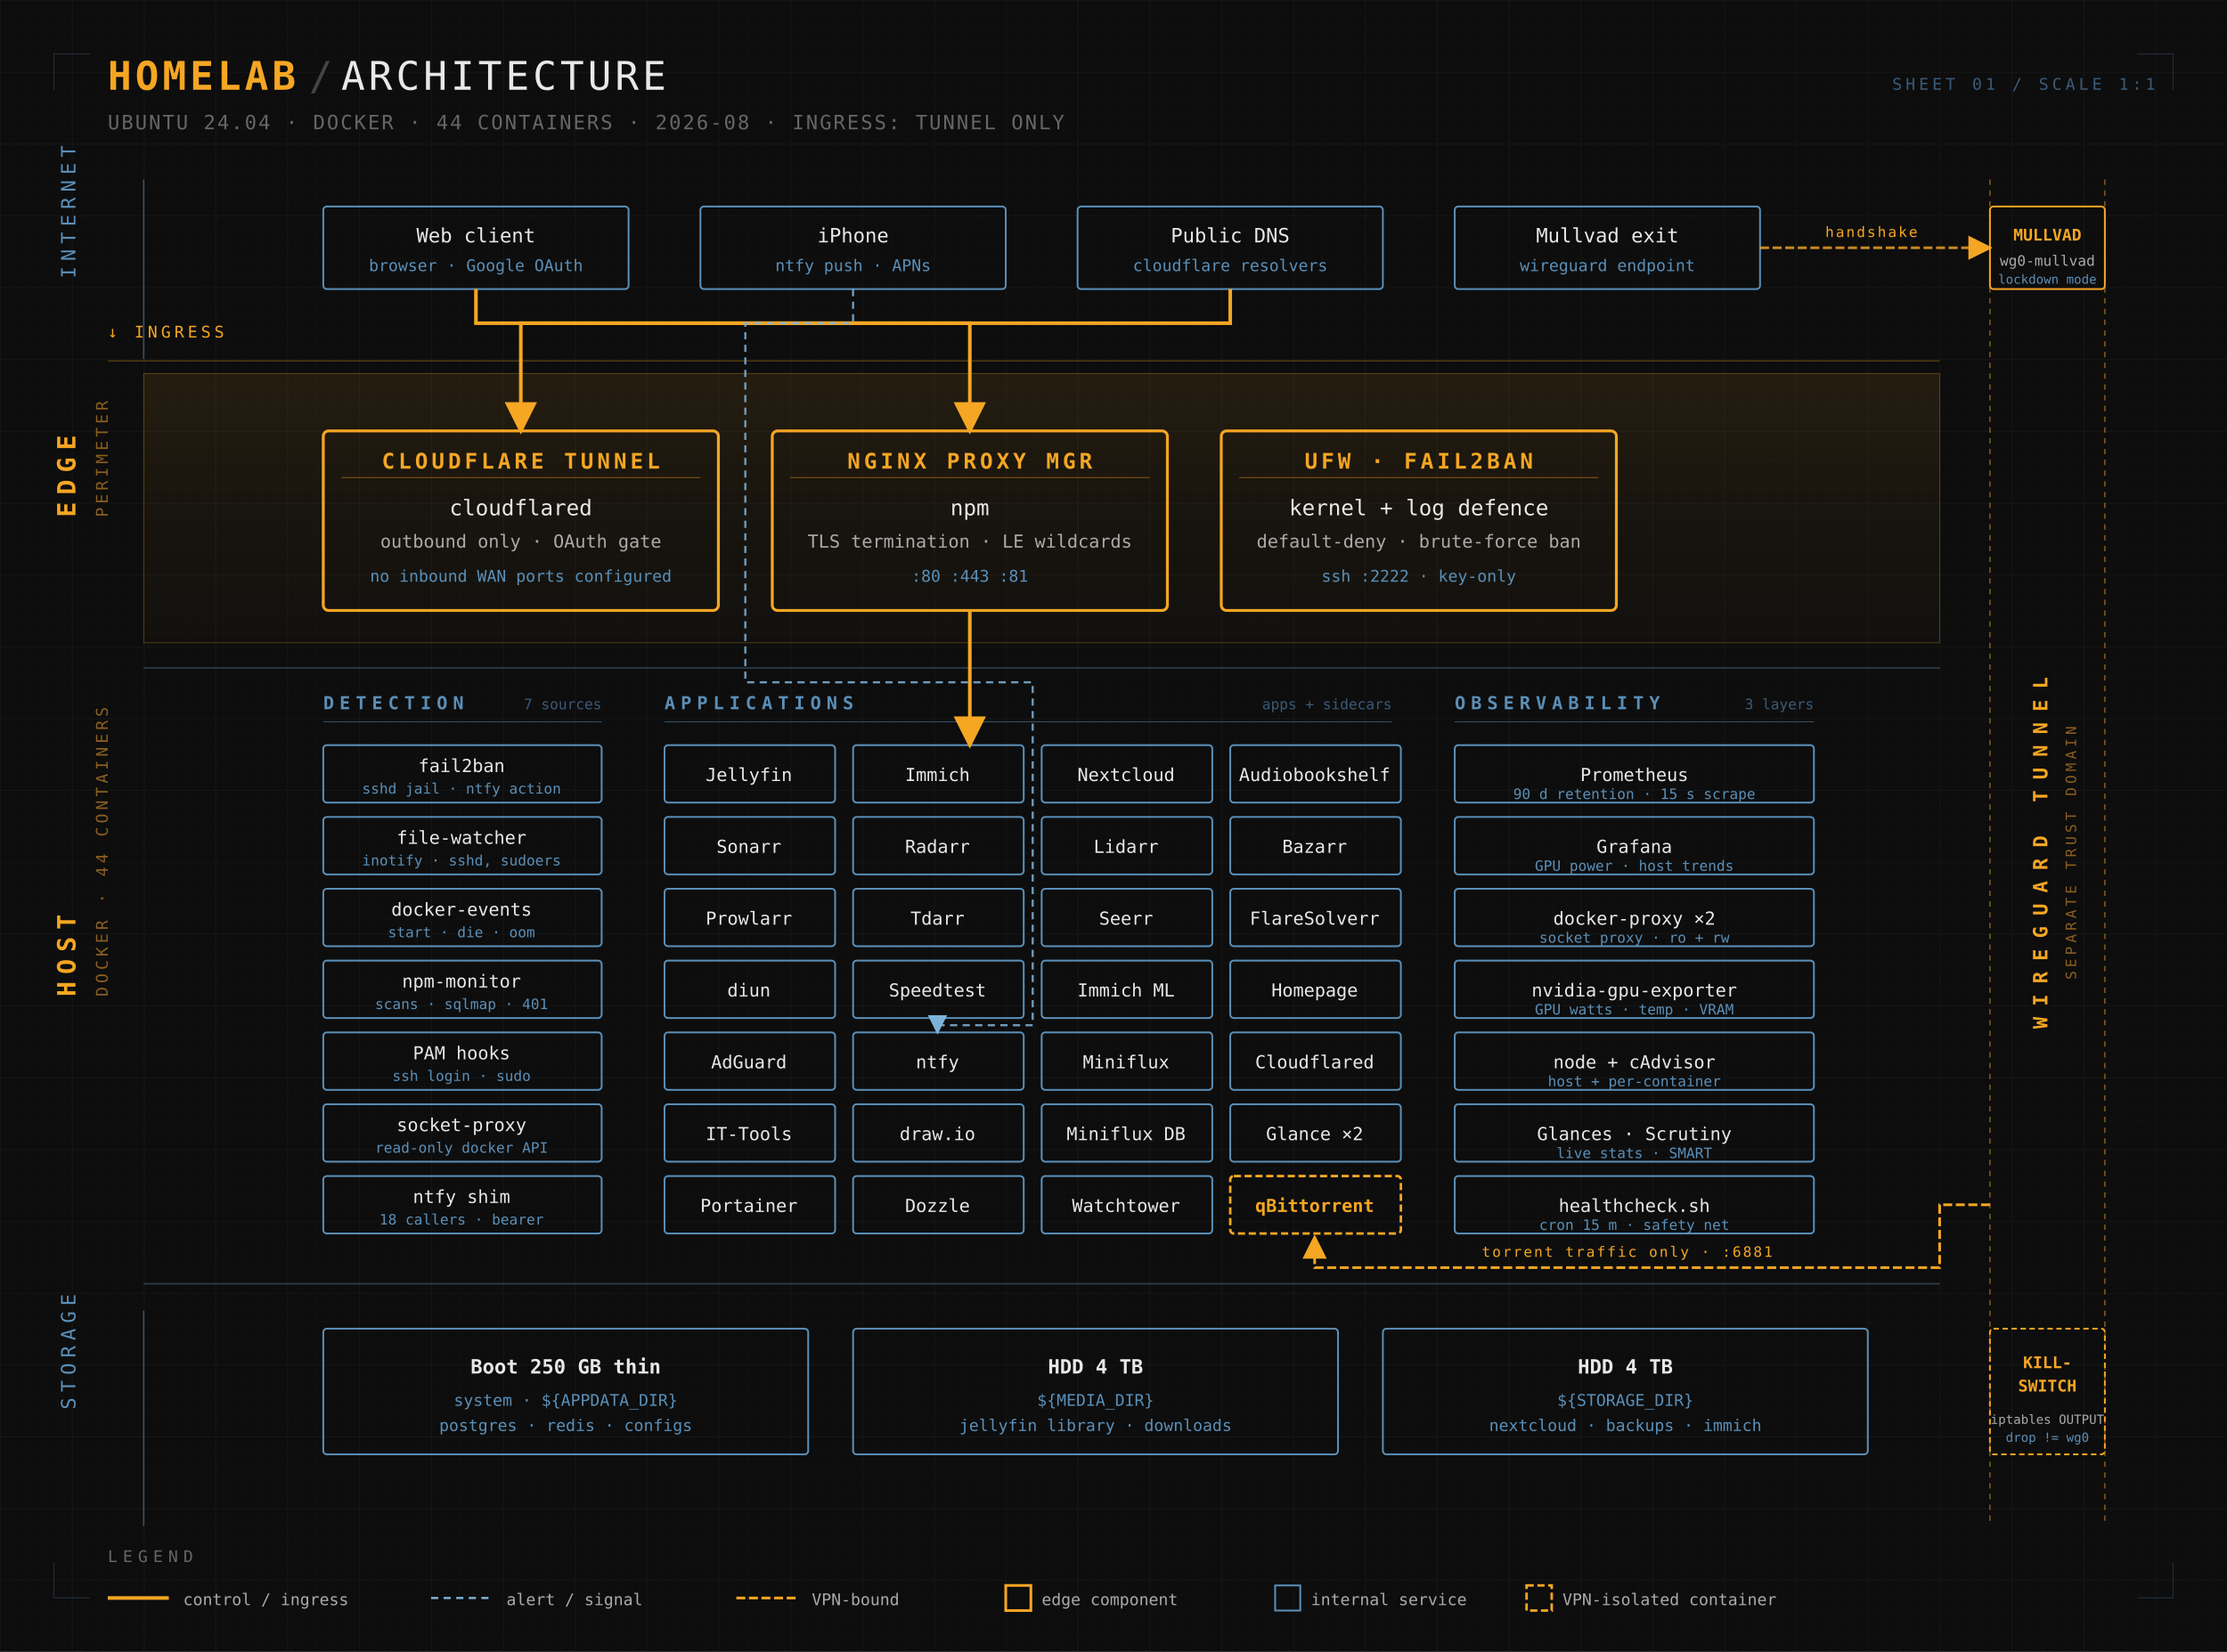
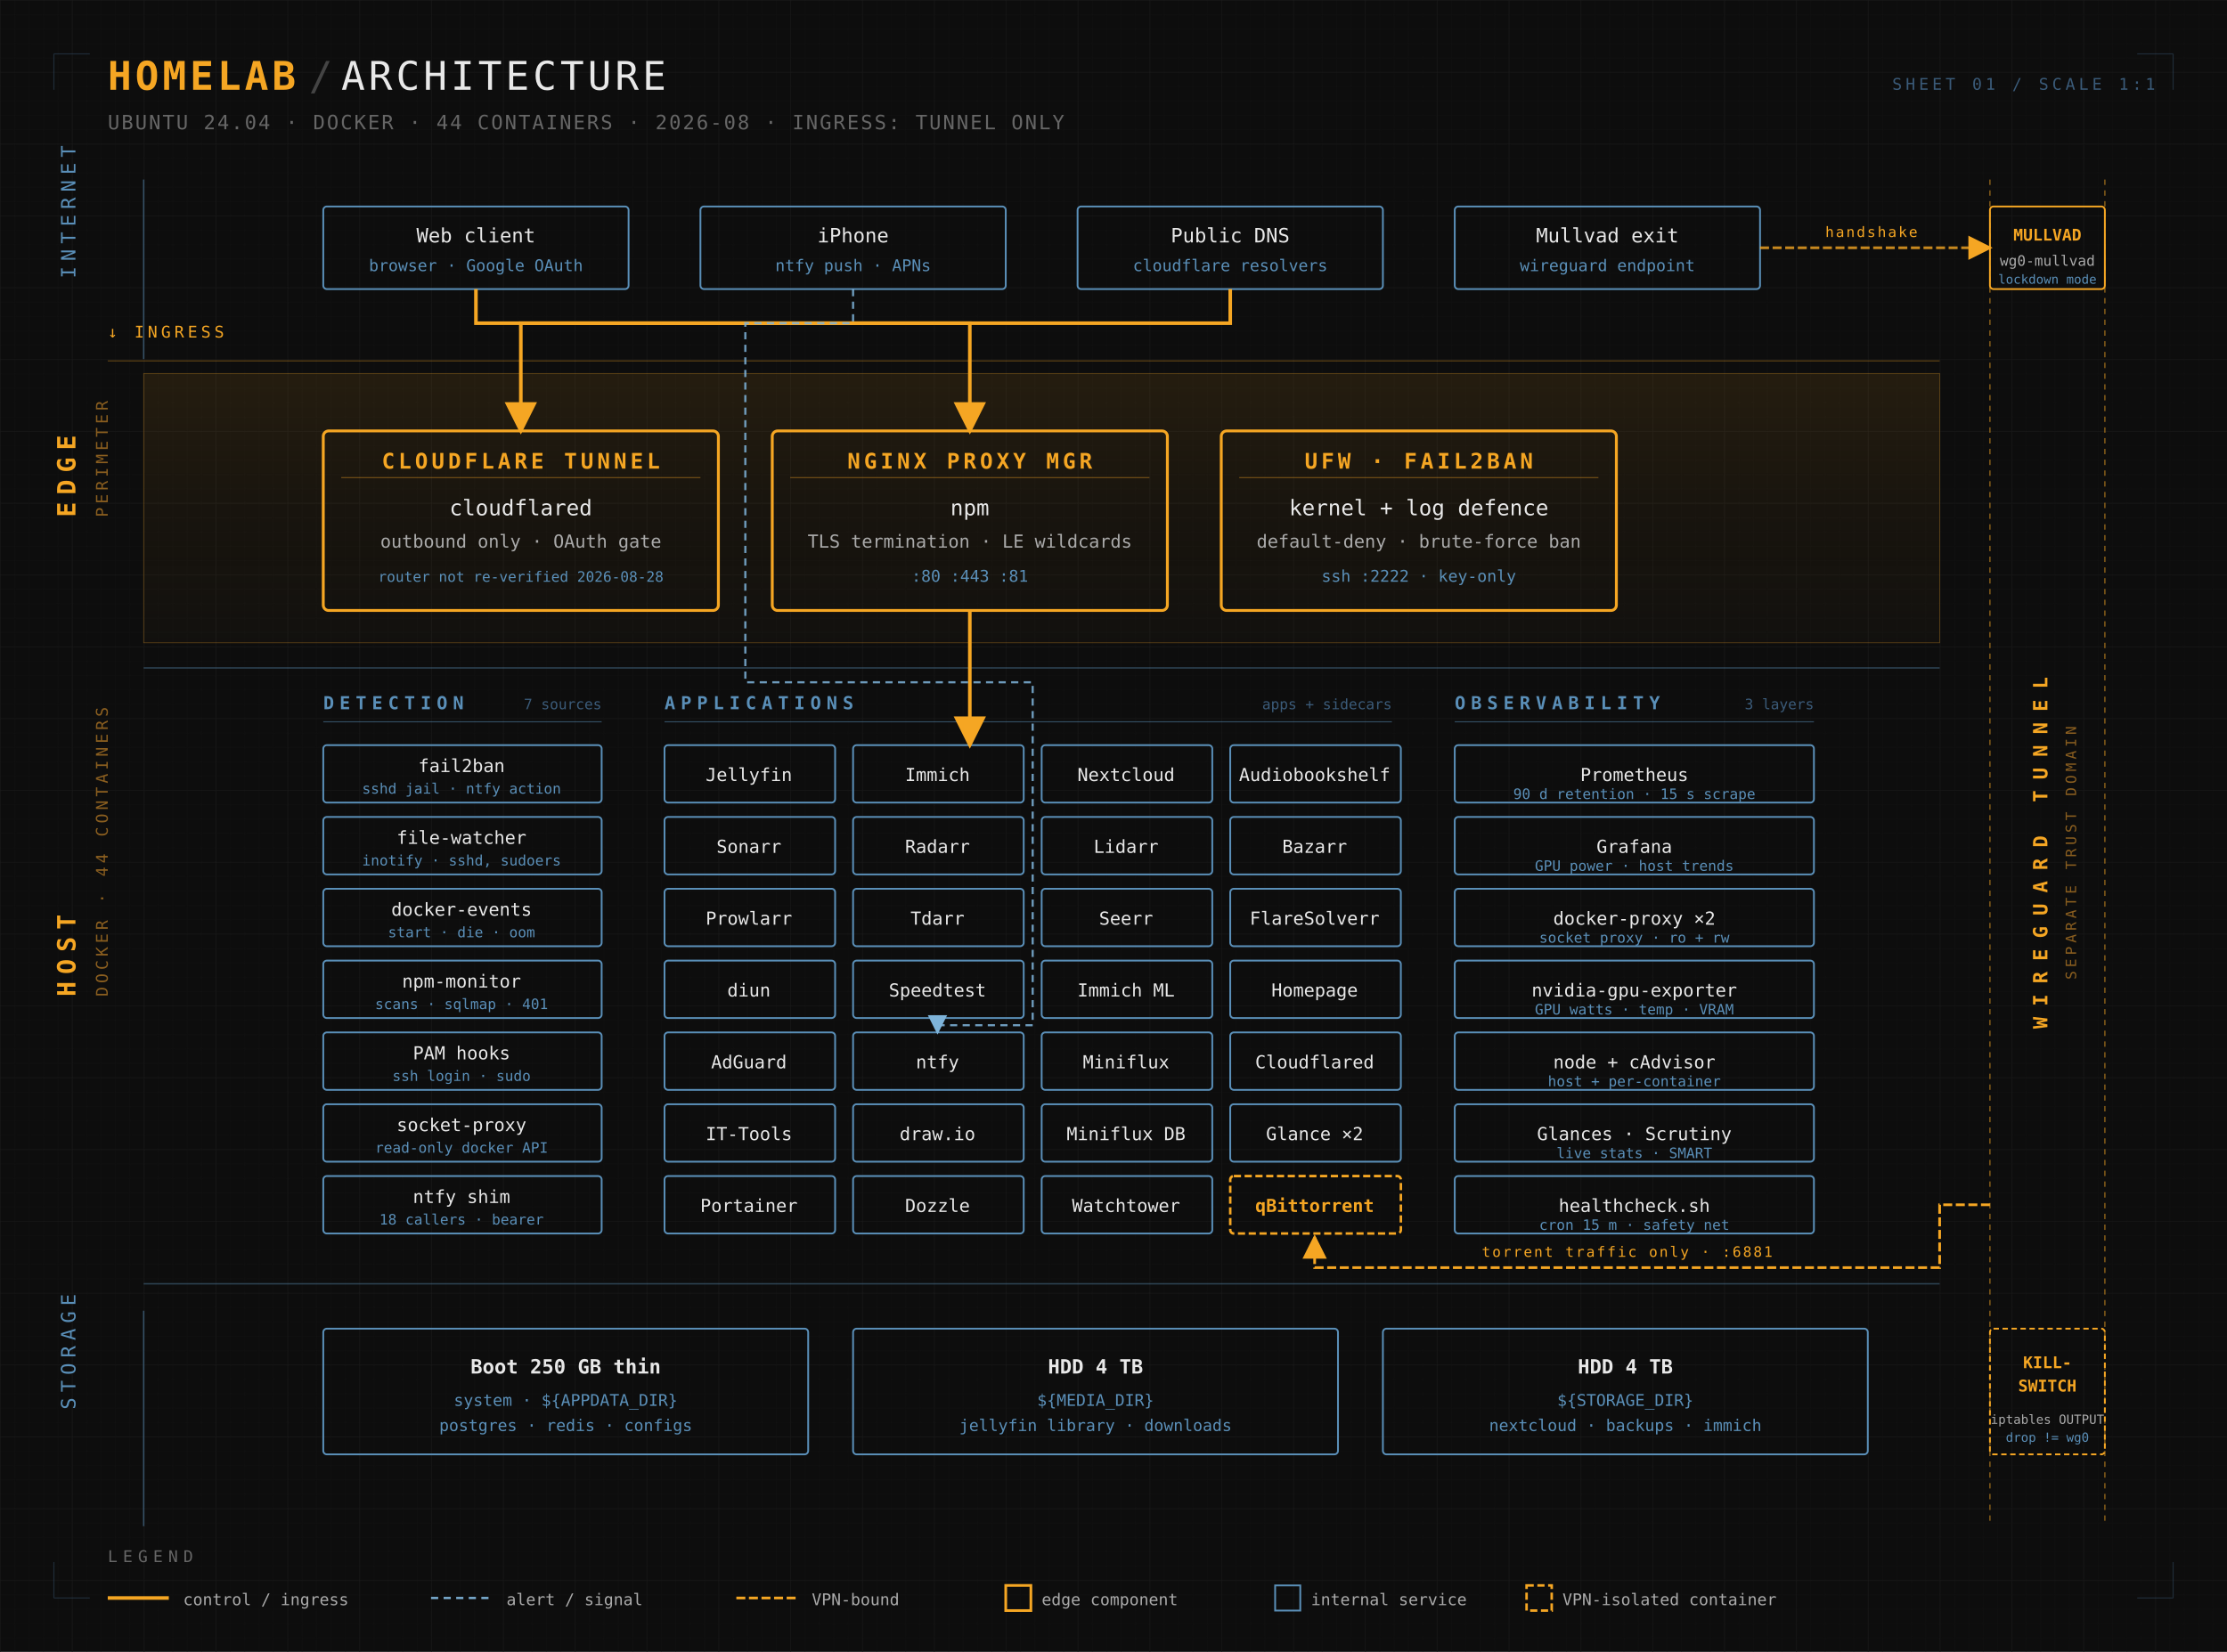
<svg xmlns="http://www.w3.org/2000/svg" viewBox="0 0 1240 920" font-family="'Cascadia Mono','Cascadia Code','JetBrains Mono','SF Mono',Menlo,monospace">
  <defs>
    <pattern id="grid" width="40" height="40" patternUnits="userSpaceOnUse">
      <path d="M 40 0 L 0 0 0 40" fill="none" stroke="#1a1a1a" stroke-width="0.5" />
    </pattern>
    <pattern id="gridFine" width="8" height="8" patternUnits="userSpaceOnUse">
      <path d="M 8 0 L 0 0 0 8" fill="none" stroke="#141414" stroke-width="0.3" />
    </pattern>
    <linearGradient id="edgeBand" x1="0" y1="0" x2="0" y2="1">
      <stop offset="0%" stop-color="#f5a623" stop-opacity="0.10" />
      <stop offset="50%" stop-color="#f5a623" stop-opacity="0.05" />
      <stop offset="100%" stop-color="#f5a623" stop-opacity="0.02" />
    </linearGradient>
    <linearGradient id="edgeRule" x1="0" y1="0" x2="1" y2="0">
      <stop offset="0%" stop-color="#f5a623" stop-opacity="0.2" />
      <stop offset="10%" stop-color="#f5a623" stop-opacity="1.0" />
      <stop offset="90%" stop-color="#f5a623" stop-opacity="1.0" />
      <stop offset="100%" stop-color="#f5a623" stop-opacity="0.2" />
    </linearGradient>
    <marker id="arrowAmber" markerWidth="9" markerHeight="9" refX="8" refY="4.5" orient="auto">
      <path d="M0,0 L9,4.5 L0,9 z" fill="#f5a623" />
    </marker>
    <marker id="arrowBlue" markerWidth="9" markerHeight="9" refX="8" refY="4.5" orient="auto">
      <path d="M0,0 L9,4.5 L0,9 z" fill="#7eb3d9" />
    </marker>
    <marker id="arrowDim" markerWidth="9" markerHeight="9" refX="8" refY="4.5" orient="auto">
      <path d="M0,0 L9,4.5 L0,9 z" fill="#3a5a78" />
    </marker>
  </defs>
  <rect width="1240" height="920" fill="#0d0d0d" />
  <rect width="1240" height="920" fill="url(#gridFine)" />
  <rect width="1240" height="920" fill="url(#grid)" />
  <text x="60" y="50" font-size="22" fill="#f5a623" font-weight="700" letter-spacing="2">HOMELAB</text>
  <text x="172" y="50" font-size="22" fill="#444" font-weight="300">/</text>
  <text x="190" y="50" font-size="22" fill="#e8e8e8" font-weight="300" letter-spacing="2">ARCHITECTURE</text>
  <text x="60" y="72" font-size="11" fill="#666" letter-spacing="1">UBUNTU 24.04 · DOCKER · 44 CONTAINERS · 2026-08 · INGRESS: TUNNEL ONLY</text>
  <g stroke="#3a5a78" stroke-width="0.6" fill="none" stroke-opacity="0.4">
    <path d="M 30 30 L 30 50 M 30 30 L 50 30" />
    <path d="M 1210 30 L 1210 50 M 1210 30 L 1190 30" />
    <path d="M 30 890 L 30 870 M 30 890 L 50 890" />
    <path d="M 1210 890 L 1210 870 M 1210 890 L 1190 890" />
  </g>
  <text x="1200" y="50" font-size="9" fill="#3a5a78" text-anchor="end" letter-spacing="2">SHEET 01 / SCALE 1:1</text>
  <text x="42" y="155" font-size="11" fill="#5a8fb8" letter-spacing="3" transform="rotate(-90,42,155)">INTERNET</text>
  <line x1="80" y1="100" x2="80" y2="200" stroke="#5a8fb8" stroke-width="0.8" stroke-opacity="0.5" />
  <g stroke="#5a8fb8" stroke-width="1" fill="none">
    <rect x="180" y="115" width="170" height="46" rx="2" />
    <rect x="390" y="115" width="170" height="46" rx="2" />
    <rect x="600" y="115" width="170" height="46" rx="2" />
    <rect x="810" y="115" width="170" height="46" rx="2" />
  </g>
  <g font-size="11" fill="#e8e8e8" text-anchor="middle">
    <text x="265" y="135">Web client</text>
    <text x="265" y="151" font-size="9" fill="#5a8fb8">browser · Google OAuth</text>
    <text x="475" y="135">iPhone</text>
    <text x="475" y="151" font-size="9" fill="#5a8fb8">ntfy push · APNs</text>
    <text x="685" y="135">Public DNS</text>
    <text x="685" y="151" font-size="9" fill="#5a8fb8">cloudflare resolvers</text>
    <text x="895" y="135">Mullvad exit</text>
    <text x="895" y="151" font-size="9" fill="#5a8fb8">wireguard endpoint</text>
  </g>
  <line x1="60" y1="195" x2="1080" y2="195" stroke="url(#edgeRule)" stroke-width="3" />
  <line x1="60" y1="201" x2="1080" y2="201" stroke="#f5a623" stroke-width="0.6" stroke-opacity="0.35" />
  <text x="60" y="188" font-size="9" fill="#f5a623" letter-spacing="2">↓ INGRESS</text>
  <rect x="80" y="208" width="1000" height="150" fill="url(#edgeBand)" />
  <rect x="80" y="208" width="1000" height="150" fill="none" stroke="#f5a623" stroke-width="0.4" stroke-opacity="0.35" />
  <text x="42" y="288" font-size="14" fill="#f5a623" letter-spacing="4" font-weight="700" transform="rotate(-90,42,288)">EDGE</text>
  <text x="60" y="288" font-size="9" fill="#8a5e1f" letter-spacing="2" transform="rotate(-90,60,288)">PERIMETER</text>
  <g stroke="#f5a623" stroke-width="1.6" fill="none">
    <rect x="180" y="240" width="220" height="100" rx="3" />
    <rect x="430" y="240" width="220" height="100" rx="3" />
    <rect x="680" y="240" width="220" height="100" rx="3" />
  </g>
  <g stroke="#f5a623" stroke-width="0.6" stroke-opacity="0.4">
    <line x1="190" y1="266" x2="390" y2="266" />
    <line x1="440" y1="266" x2="640" y2="266" />
    <line x1="690" y1="266" x2="890" y2="266" />
  </g>
  <g font-size="12" fill="#e8e8e8" text-anchor="middle">
    <text x="290" y="261" fill="#f5a623" font-weight="600" letter-spacing="2">CLOUDFLARE TUNNEL</text>
    <text x="290" y="287">cloudflared</text>
    <text x="290" y="305" font-size="10" fill="#aaa">outbound only · OAuth gate</text>
-     <text x="290" y="324" font-size="9" fill="#5a8fb8">no inbound WAN ports configured</text>
+     <text x="290" y="324" font-size="8" fill="#5a8fb8">router not re-verified 2026-08-28</text>
    <text x="540" y="261" fill="#f5a623" font-weight="600" letter-spacing="2">NGINX PROXY MGR</text>
    <text x="540" y="287">npm</text>
    <text x="540" y="305" font-size="10" fill="#aaa">TLS termination · LE wildcards</text>
    <text x="540" y="324" font-size="9" fill="#5a8fb8">:80 :443 :81</text>
    <text x="790" y="261" fill="#f5a623" font-weight="600" letter-spacing="2">UFW · FAIL2BAN</text>
    <text x="790" y="287">kernel + log defence</text>
    <text x="790" y="305" font-size="10" fill="#aaa">default-deny · brute-force ban</text>
    <text x="790" y="324" font-size="9" fill="#5a8fb8">ssh :2222 · key-only</text>
  </g>
  <line x1="80" y1="372" x2="1080" y2="372" stroke="#5a8fb8" stroke-width="0.8" stroke-opacity="0.4" />
  <text x="42" y="555" font-size="14" fill="#f5a623" letter-spacing="4" font-weight="700" transform="rotate(-90,42,555)">HOST</text>
  <text x="60" y="555" font-size="9" fill="#8a5e1f" letter-spacing="2" transform="rotate(-90,60,555)">DOCKER · 44 CONTAINERS</text>
  <text x="180" y="395" font-size="10" fill="#5a8fb8" letter-spacing="3" font-weight="600">DETECTION</text>
  <line x1="180" y1="402" x2="335" y2="402" stroke="#5a8fb8" stroke-width="0.6" stroke-opacity="0.5" />
  <text x="335" y="395" font-size="8" fill="#3a5a78" text-anchor="end">7 sources</text>
  <g stroke="#5a8fb8" stroke-width="1" fill="none">
    <rect x="180" y="415" width="155" height="32" rx="2" />
    <rect x="180" y="455" width="155" height="32" rx="2" />
    <rect x="180" y="495" width="155" height="32" rx="2" />
    <rect x="180" y="535" width="155" height="32" rx="2" />
    <rect x="180" y="575" width="155" height="32" rx="2" />
    <rect x="180" y="615" width="155" height="32" rx="2" />
    <rect x="180" y="655" width="155" height="32" rx="2" />
  </g>
  <g font-size="10" fill="#e8e8e8" text-anchor="middle">
    <text x="257" y="430">fail2ban</text>
    <text x="257" y="442" font-size="8" fill="#5a8fb8">sshd jail · ntfy action</text>
    <text x="257" y="470">file-watcher</text>
    <text x="257" y="482" font-size="8" fill="#5a8fb8">inotify · sshd, sudoers</text>
    <text x="257" y="510">docker-events</text>
    <text x="257" y="522" font-size="8" fill="#5a8fb8">start · die · oom</text>
    <text x="257" y="550">npm-monitor</text>
    <text x="257" y="562" font-size="8" fill="#5a8fb8">scans · sqlmap · 401</text>
    <text x="257" y="590">PAM hooks</text>
    <text x="257" y="602" font-size="8" fill="#5a8fb8">ssh login · sudo</text>
    <text x="257" y="630">socket-proxy</text>
    <text x="257" y="642" font-size="8" fill="#5a8fb8">read-only docker API</text>
    <text x="257" y="670">ntfy shim</text>
    <text x="257" y="682" font-size="8" fill="#5a8fb8">18 callers · bearer</text>
  </g>
  <text x="370" y="395" font-size="10" fill="#5a8fb8" letter-spacing="3" font-weight="600">APPLICATIONS</text>
  <line x1="370" y1="402" x2="775" y2="402" stroke="#5a8fb8" stroke-width="0.6" stroke-opacity="0.5" />
  <text x="775" y="395" font-size="8" fill="#3a5a78" text-anchor="end">apps + sidecars</text>
  <g stroke="#5a8fb8" stroke-width="1" fill="none">
    <rect x="370" y="415" width="95" height="32" rx="2" />
    <rect x="475" y="415" width="95" height="32" rx="2" />
    <rect x="580" y="415" width="95" height="32" rx="2" />
    <rect x="685" y="415" width="95" height="32" rx="2" />
    <rect x="370" y="455" width="95" height="32" rx="2" />
    <rect x="475" y="455" width="95" height="32" rx="2" />
    <rect x="580" y="455" width="95" height="32" rx="2" />
    <rect x="685" y="455" width="95" height="32" rx="2" />
    <rect x="370" y="495" width="95" height="32" rx="2" />
    <rect x="475" y="495" width="95" height="32" rx="2" />
    <rect x="580" y="495" width="95" height="32" rx="2" />
    <rect x="685" y="495" width="95" height="32" rx="2" />
    <rect x="370" y="535" width="95" height="32" rx="2" />
    <rect x="475" y="535" width="95" height="32" rx="2" />
    <rect x="580" y="535" width="95" height="32" rx="2" />
    <rect x="685" y="535" width="95" height="32" rx="2" />
    <rect x="370" y="575" width="95" height="32" rx="2" />
    <rect x="475" y="575" width="95" height="32" rx="2" />
    <rect x="580" y="575" width="95" height="32" rx="2" />
    <rect x="685" y="575" width="95" height="32" rx="2" />
    <rect x="370" y="615" width="95" height="32" rx="2" />
    <rect x="475" y="615" width="95" height="32" rx="2" />
    <rect x="580" y="615" width="95" height="32" rx="2" />
    <rect x="370" y="655" width="95" height="32" rx="2" />
    <rect x="475" y="655" width="95" height="32" rx="2" />
    <rect x="580" y="655" width="95" height="32" rx="2" />
    <rect x="685" y="615" width="95" height="32" rx="2" />
  </g>
  <rect x="685" y="655" width="95" height="32" rx="2" fill="none" stroke="#f5a623" stroke-width="1.4" stroke-dasharray="4,2" />
  <g font-size="10" fill="#e8e8e8" text-anchor="middle">
    <text x="417" y="435">Jellyfin</text>
    <text x="522" y="435">Immich</text>
    <text x="627" y="435">Nextcloud</text>
    <text x="732" y="435">Audiobookshelf</text>
    <text x="417" y="475">Sonarr</text>
    <text x="522" y="475">Radarr</text>
    <text x="627" y="475">Lidarr</text>
    <text x="732" y="475">Bazarr</text>
    <text x="417" y="515">Prowlarr</text>
    <text x="522" y="515">Tdarr</text>
    <text x="627" y="515">Seerr</text>
    <text x="732" y="515">FlareSolverr</text>
    <text x="417" y="555">diun</text>
    <text x="522" y="555">Speedtest</text>
    <text x="627" y="555">Immich ML</text>
    <text x="732" y="555">Homepage</text>
    <text x="417" y="595">AdGuard</text>
    <text x="522" y="595">ntfy</text>
    <text x="627" y="595">Miniflux</text>
    <text x="732" y="595">Cloudflared</text>
    <text x="417" y="635">IT-Tools</text>
    <text x="522" y="635">draw.io</text>
    <text x="627" y="635">Miniflux DB</text>
    <text x="732" y="635">Glance ×2</text>
    <text x="417" y="675">Portainer</text>
    <text x="522" y="675">Dozzle</text>
    <text x="627" y="675">Watchtower</text>
    <text x="732" y="675" fill="#f5a623" font-weight="600">qBittorrent</text>
  </g>
  <text x="810" y="395" font-size="10" fill="#5a8fb8" letter-spacing="3" font-weight="600">OBSERVABILITY</text>
  <line x1="810" y1="402" x2="1010" y2="402" stroke="#5a8fb8" stroke-width="0.6" stroke-opacity="0.5" />
  <text x="1010" y="395" font-size="8" fill="#3a5a78" text-anchor="end">3 layers</text>
  <g stroke="#5a8fb8" stroke-width="1" fill="none">
    <rect x="810" y="415" width="200" height="32" rx="2" />
    <rect x="810" y="455" width="200" height="32" rx="2" />
    <rect x="810" y="495" width="200" height="32" rx="2" />
    <rect x="810" y="535" width="200" height="32" rx="2" />
    <rect x="810" y="575" width="200" height="32" rx="2" />
    <rect x="810" y="615" width="200" height="32" rx="2" />
    <rect x="810" y="655" width="200" height="32" rx="2" />
  </g>
  <g font-size="10" fill="#e8e8e8" text-anchor="middle">
    <text x="910" y="435">Prometheus</text>
    <text x="910" y="445" font-size="8" fill="#5a8fb8">90 d retention · 15 s scrape</text>
    <text x="910" y="475">Grafana</text>
    <text x="910" y="485" font-size="8" fill="#5a8fb8">GPU power · host trends</text>
    <text x="910" y="515">docker-proxy ×2</text>
    <text x="910" y="525" font-size="8" fill="#5a8fb8">socket proxy · ro + rw</text>
    <text x="910" y="555">nvidia-gpu-exporter</text>
    <text x="910" y="565" font-size="8" fill="#5a8fb8">GPU watts · temp · VRAM</text>
    <text x="910" y="595">node + cAdvisor</text>
    <text x="910" y="605" font-size="8" fill="#5a8fb8">host + per-container</text>
    <text x="910" y="635">Glances · Scrutiny</text>
    <text x="910" y="645" font-size="8" fill="#5a8fb8">live stats · SMART</text>
    <text x="910" y="675">healthcheck.sh</text>
    <text x="910" y="685" font-size="8" fill="#5a8fb8">cron 15 m · safety net</text>
  </g>
  <line x1="80" y1="715" x2="1080" y2="715" stroke="#5a8fb8" stroke-width="0.8" stroke-opacity="0.4" />
  <text x="42" y="785" font-size="11" fill="#5a8fb8" letter-spacing="3" transform="rotate(-90,42,785)">STORAGE</text>
  <line x1="80" y1="730" x2="80" y2="850" stroke="#5a8fb8" stroke-width="0.8" stroke-opacity="0.5" />
  <g stroke="#5a8fb8" stroke-width="1" fill="none">
    <rect x="180" y="740" width="270" height="70" rx="2" />
    <rect x="475" y="740" width="270" height="70" rx="2" />
    <rect x="770" y="740" width="270" height="70" rx="2" />
  </g>
  <g font-size="11" fill="#e8e8e8" text-anchor="middle">
    <text x="315" y="765" font-weight="600">Boot 250 GB thin</text>
    <text x="315" y="783" font-size="9" fill="#5a8fb8">system · ${APPDATA_DIR}</text>
    <text x="315" y="797" font-size="9" fill="#5a8fb8">postgres · redis · configs</text>
    <text x="610" y="765" font-weight="600">HDD 4 TB</text>
    <text x="610" y="783" font-size="9" fill="#5a8fb8">${MEDIA_DIR}</text>
    <text x="610" y="797" font-size="9" fill="#5a8fb8">jellyfin library · downloads</text>
    <text x="905" y="765" font-weight="600">HDD 4 TB</text>
    <text x="905" y="783" font-size="9" fill="#5a8fb8">${STORAGE_DIR}</text>
    <text x="905" y="797" font-size="9" fill="#5a8fb8">nextcloud · backups · immich</text>
  </g>
  <g id="vpn">
    <line x1="1108" y1="100" x2="1108" y2="850" stroke="#f5a623" stroke-width="0.7" stroke-dasharray="3,3" stroke-opacity="0.55" />
    <line x1="1172" y1="100" x2="1172" y2="850" stroke="#f5a623" stroke-width="0.7" stroke-dasharray="3,3" stroke-opacity="0.55" />
    <text x="1140" y="475" font-size="11" fill="#f5a623" letter-spacing="6" font-weight="700" text-anchor="middle" transform="rotate(-90,1140,475)">WIREGUARD TUNNEL</text>
    <text x="1156" y="475" font-size="8" fill="#8a5e1f" letter-spacing="2" text-anchor="middle" transform="rotate(-90,1156,475)">SEPARATE TRUST DOMAIN</text>
    <rect x="1108" y="115" width="64" height="46" rx="2" fill="none" stroke="#f5a623" stroke-width="1" />
    <text x="1140" y="134" font-size="9" fill="#f5a623" text-anchor="middle" font-weight="600">MULLVAD</text>
    <text x="1140" y="148" font-size="8" fill="#aaa" text-anchor="middle">wg0-mullvad</text>
    <text x="1140" y="158" font-size="7" fill="#5a8fb8" text-anchor="middle">lockdown mode</text>
    <rect x="1108" y="740" width="64" height="70" rx="2" fill="none" stroke="#f5a623" stroke-width="1" stroke-dasharray="3,2" />
    <text x="1140" y="762" font-size="9" fill="#f5a623" text-anchor="middle" font-weight="600">KILL-</text>
    <text x="1140" y="775" font-size="9" fill="#f5a623" text-anchor="middle" font-weight="600">SWITCH</text>
    <text x="1140" y="793" font-size="7" fill="#aaa" text-anchor="middle">iptables OUTPUT</text>
    <text x="1140" y="803" font-size="7" fill="#5a8fb8" text-anchor="middle">drop != wg0</text>
  </g>
  <g stroke="#f5a623" stroke-width="2" fill="none">
    <path d="M 265 161 L 265 180 L 540 180 L 540 240" marker-end="url(#arrowAmber)" />
    <path d="M 685 161 L 685 180 L 290 180 L 290 240" marker-end="url(#arrowAmber)" />
    <path d="M 540 340 L 540 372 L 540 415" marker-end="url(#arrowAmber)" />
  </g>
  <g stroke="#7eb3d9" stroke-width="1.2" stroke-dasharray="4,3" fill="none">
    <path d="M 475 161 L 475 180 L 415 180 L 415 380 L 575 380 L 575 571 L 522 571 L 522 575" marker-end="url(#arrowBlue)" stroke-opacity="0.85" />
  </g>
  <g stroke="#f5a623" stroke-width="1.5" stroke-dasharray="5,2" fill="none">
    <path d="M 980 138 L 1108 138" marker-end="url(#arrowAmber)" stroke-opacity="0.8" />
    <path d="M 1108 671 L 1080 671 L 1080 706 L 732 706 L 732 689" marker-end="url(#arrowAmber)" />
  </g>
  <text x="906" y="700" font-size="8" fill="#f5a623" text-anchor="middle" letter-spacing="1">torrent traffic only · :6881</text>
  <text x="1042" y="132" font-size="8" fill="#f5a623" text-anchor="middle" letter-spacing="1">handshake</text>
  <g id="legend" transform="translate(60, 870)">
    <text x="0" y="0" font-size="9" fill="#666" letter-spacing="3">LEGEND</text>
    <line x1="0" y1="20" x2="34" y2="20" stroke="#f5a623" stroke-width="2" />
    <text x="42" y="24" font-size="9" fill="#aaa">control / ingress</text>
    <line x1="180" y1="20" x2="214" y2="20" stroke="#7eb3d9" stroke-width="1.2" stroke-dasharray="4,3" />
    <text x="222" y="24" font-size="9" fill="#aaa">alert / signal</text>
    <line x1="350" y1="20" x2="384" y2="20" stroke="#f5a623" stroke-width="1.5" stroke-dasharray="5,2" />
    <text x="392" y="24" font-size="9" fill="#aaa">VPN-bound</text>
    <rect x="500" y="13" width="14" height="14" fill="none" stroke="#f5a623" stroke-width="1.5" />
    <text x="520" y="24" font-size="9" fill="#aaa">edge component</text>
    <rect x="650" y="13" width="14" height="14" fill="none" stroke="#5a8fb8" stroke-width="1" />
    <text x="670" y="24" font-size="9" fill="#aaa">internal service</text>
    <rect x="790" y="13" width="14" height="14" fill="none" stroke="#f5a623" stroke-width="1.4" stroke-dasharray="4,2" />
    <text x="810" y="24" font-size="9" fill="#aaa">VPN-isolated container</text>
  </g>
</svg>
